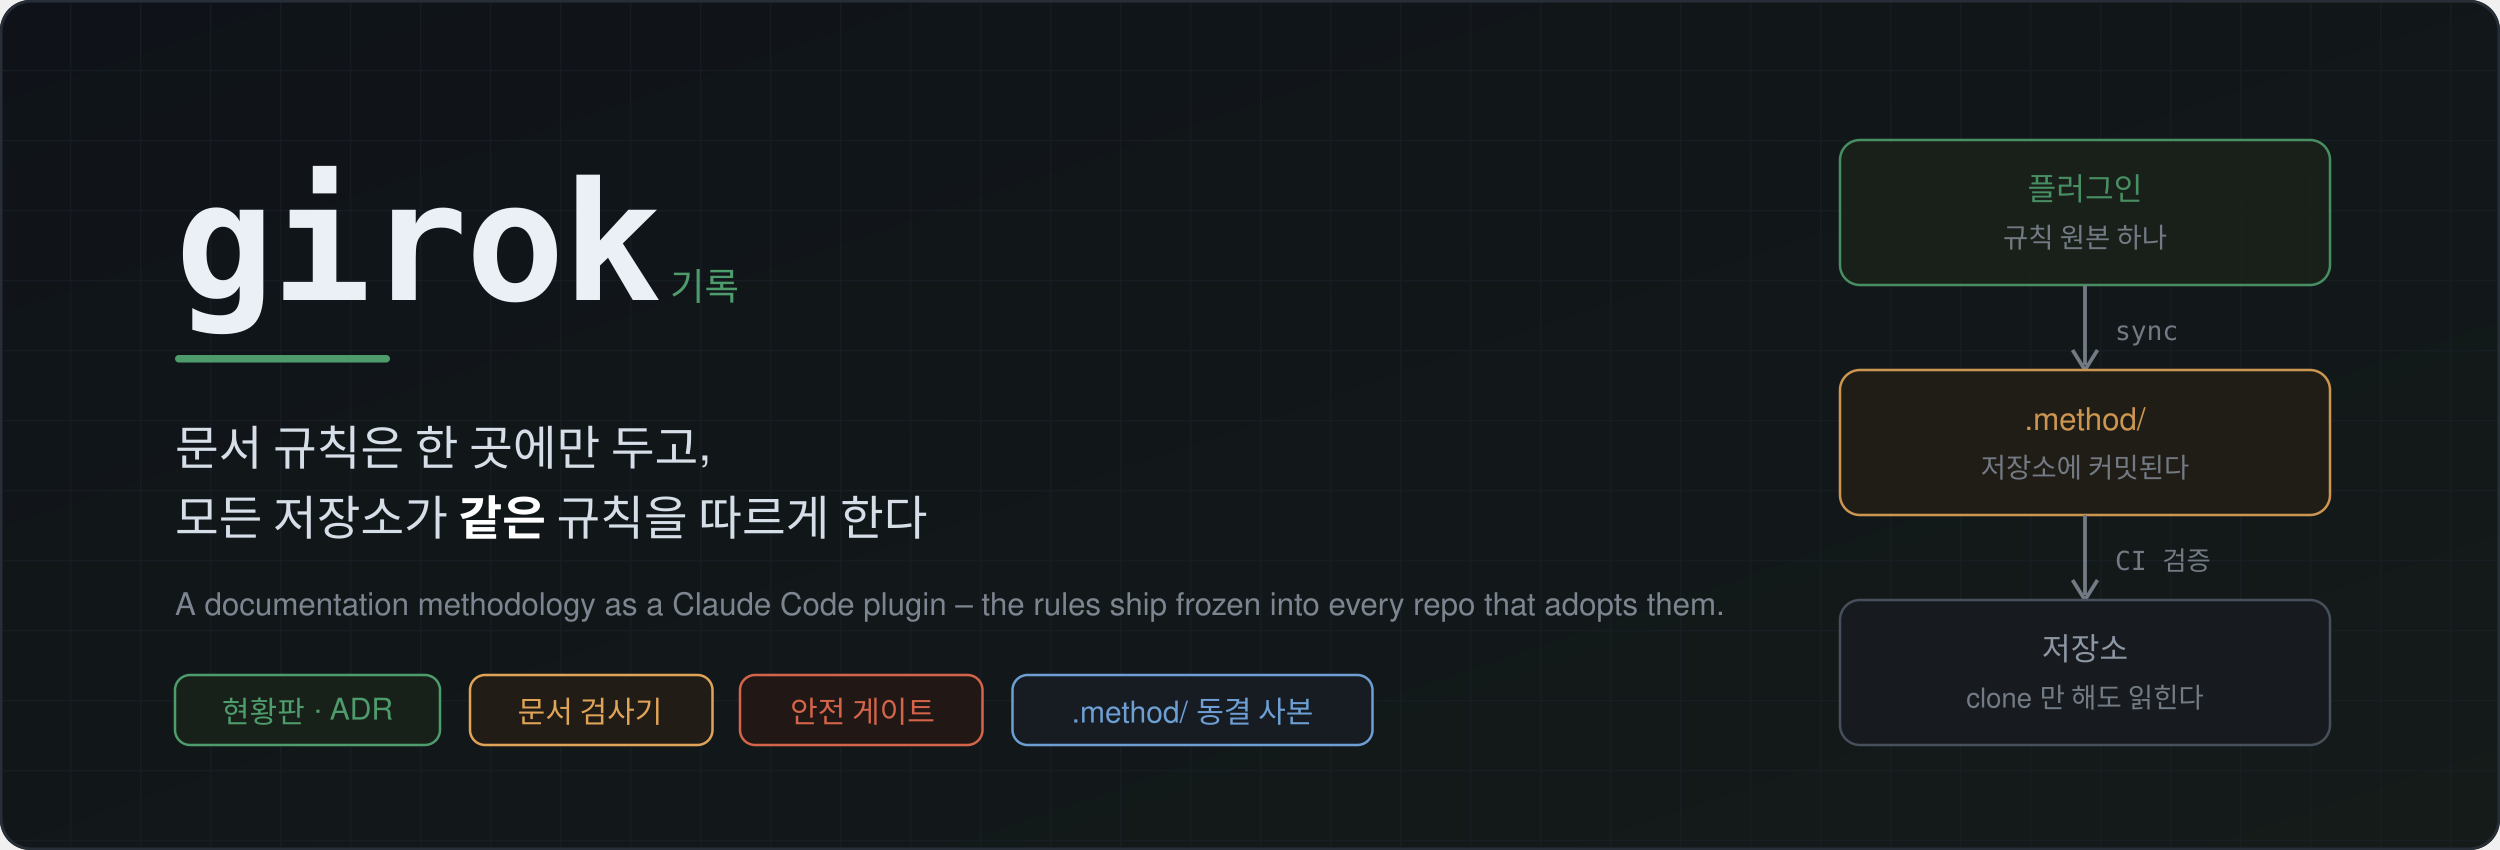
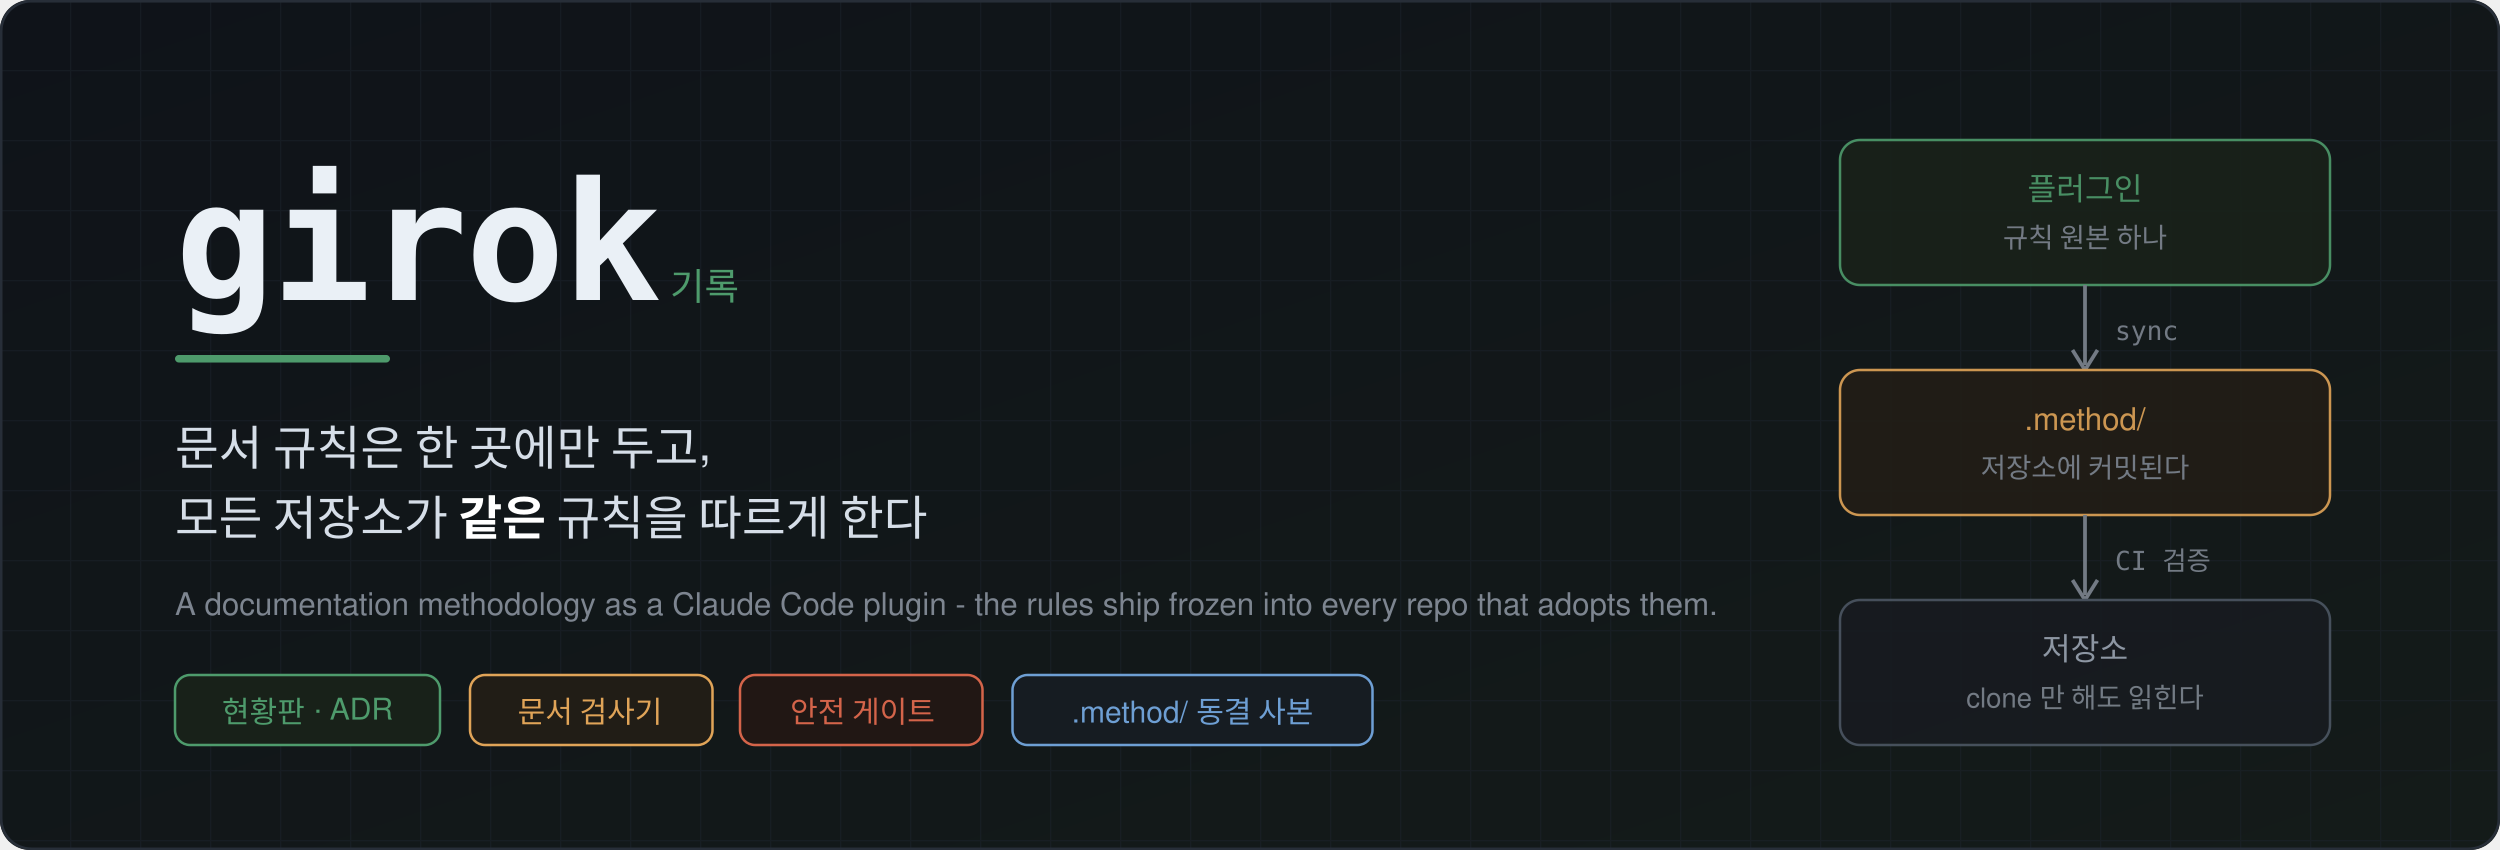
- <svg xmlns="http://www.w3.org/2000/svg" width="1000" height="340" viewBox="0 0 1000 340" role="img" aria-label="girok – 문서 규칙은 한 곳에만 두고, 모든 저장소가 같은 규칙을 따르게 한다">
+ <svg xmlns="http://www.w3.org/2000/svg" width="1000" height="340" viewBox="0 0 1000 340" role="img" aria-label="girok - 문서 규칙은 한 곳에만 두고, 모든 저장소가 같은 규칙을 따르게 한다">
  <defs>
    <linearGradient id="bg" x1="0" y1="0" x2="1" y2="1">
      <stop offset="0" stop-color="#0F1319" />
      <stop offset="1" stop-color="#141B19" />
    </linearGradient>
    <pattern id="grid" width="28" height="28" patternUnits="userSpaceOnUse">
      <path d="M28 0 H0 V28" fill="none" stroke="#1C232B" stroke-width="1" />
    </pattern>
  </defs>
  <rect width="1000" height="340" rx="12" fill="url(#bg)" />
  <rect width="1000" height="340" rx="12" fill="url(#grid)" opacity="0.55" />
  <rect x="0.5" y="0.5" width="999" height="339" rx="12" fill="none" stroke="#272E38" />
  <text x="70" y="120" font-family="ui-monospace,SFMono-Regular,Menlo,Consolas,DejaVu Sans Mono,monospace" font-size="66" font-weight="700" fill="#EAF0F6" letter-spacing="-1">girok</text>
  <text x="268" y="120" font-family="ui-monospace,SFMono-Regular,Menlo,Consolas,DejaVu Sans Mono,monospace" font-size="15" fill="#4E9B6C">기록</text>
  <rect x="70" y="142" width="86" height="3" rx="1.5" fill="#4E9B6C" />
  <text x="70" y="186" font-family="-apple-system,BlinkMacSystemFont,Segoe UI,Noto Sans KR,Helvetica,Arial,sans-serif" font-size="19" fill="#D6DEE8">문서 규칙은 한 곳에만 두고,</text>
  <text x="70" y="214" font-family="-apple-system,BlinkMacSystemFont,Segoe UI,Noto Sans KR,Helvetica,Arial,sans-serif" font-size="19" fill="#D6DEE8">모든 저장소가 <tspan font-weight="700" fill="#FFFFFF">같은</tspan> 규칙을 따르게 한다</text>
-   <text x="70" y="246" font-family="-apple-system,BlinkMacSystemFont,Segoe UI,Noto Sans KR,Helvetica,Arial,sans-serif" font-size="12.5" fill="#7D8590">A documentation methodology as a Claude Code plugin – the rules ship frozen into every repo that adopts them.</text>
+   <text x="70" y="246" font-family="-apple-system,BlinkMacSystemFont,Segoe UI,Noto Sans KR,Helvetica,Arial,sans-serif" font-size="12.5" fill="#7D8590">A documentation methodology as a Claude Code plugin - the rules ship frozen into every repo that adopts them.</text>
  <g font-family="-apple-system,BlinkMacSystemFont,Segoe UI,Noto Sans KR,Helvetica,Arial,sans-serif" font-size="12">
    <rect x="70" y="270" width="106" height="28" rx="6" fill="#182119" stroke="#4E9B6C" />
    <text x="123" y="289" text-anchor="middle" fill="#4E9B6C">현황판 · ADR</text>
    <rect x="188" y="270" width="97" height="28" rx="6" fill="#211D16" stroke="#E0A458" />
    <text x="236" y="289" text-anchor="middle" fill="#E0A458">문서 검사기</text>
    <rect x="296" y="270" width="97" height="28" rx="6" fill="#211714" stroke="#D4644A" />
    <text x="345" y="289" text-anchor="middle" fill="#D4644A">안전 게이트</text>
    <rect x="405" y="270" width="144" height="28" rx="6" fill="#161C22" stroke="#6E9FD4" />
    <text x="477" y="289" text-anchor="middle" fill="#6E9FD4">.method/ 동결 사본</text>
  </g>
  <g opacity="0.9">
    <rect x="736" y="56" width="196" height="58" rx="8" fill="#182119" stroke="#4E9B6C" />
    <text x="834" y="80" text-anchor="middle" font-family="-apple-system,BlinkMacSystemFont,Segoe UI,Noto Sans KR,Helvetica,Arial,sans-serif" font-size="12.5" fill="#4E9B6C">플러그인</text>
    <text x="834" y="99" text-anchor="middle" font-family="-apple-system,BlinkMacSystemFont,Segoe UI,Noto Sans KR,Helvetica,Arial,sans-serif" font-size="11" fill="#7D8590">규칙 원본 하나</text>
    <path d="M834 114 V146" stroke="#7D8590" stroke-width="1.5" />
    <path d="M829 140 l5 8 l5 -8" fill="none" stroke="#7D8590" stroke-width="1.5" />
    <text x="846" y="136" font-family="ui-monospace,SFMono-Regular,Menlo,Consolas,DejaVu Sans Mono,monospace" font-size="10.5" fill="#7D8590">sync</text>
    <rect x="736" y="148" width="196" height="58" rx="8" fill="#211D16" stroke="#E0A458" />
    <text x="834" y="172" text-anchor="middle" font-family="-apple-system,BlinkMacSystemFont,Segoe UI,Noto Sans KR,Helvetica,Arial,sans-serif" font-size="12.5" fill="#E0A458">.method/</text>
    <text x="834" y="191" text-anchor="middle" font-family="-apple-system,BlinkMacSystemFont,Segoe UI,Noto Sans KR,Helvetica,Arial,sans-serif" font-size="11" fill="#7D8590">저장소에 커밋된다</text>
    <path d="M834 206 V238" stroke="#7D8590" stroke-width="1.5" />
    <path d="M829 232 l5 8 l5 -8" fill="none" stroke="#7D8590" stroke-width="1.5" />
    <text x="846" y="228" font-family="ui-monospace,SFMono-Regular,Menlo,Consolas,DejaVu Sans Mono,monospace" font-size="10.5" fill="#7D8590">CI 검증</text>
    <rect x="736" y="240" width="196" height="58" rx="8" fill="#171B20" stroke="#4B5563" />
    <text x="834" y="264" text-anchor="middle" font-family="-apple-system,BlinkMacSystemFont,Segoe UI,Noto Sans KR,Helvetica,Arial,sans-serif" font-size="12.5" fill="#9AA4B2">저장소</text>
    <text x="834" y="283" text-anchor="middle" font-family="-apple-system,BlinkMacSystemFont,Segoe UI,Noto Sans KR,Helvetica,Arial,sans-serif" font-size="11" fill="#7D8590">clone 만 해도 읽힌다</text>
  </g>
</svg>
